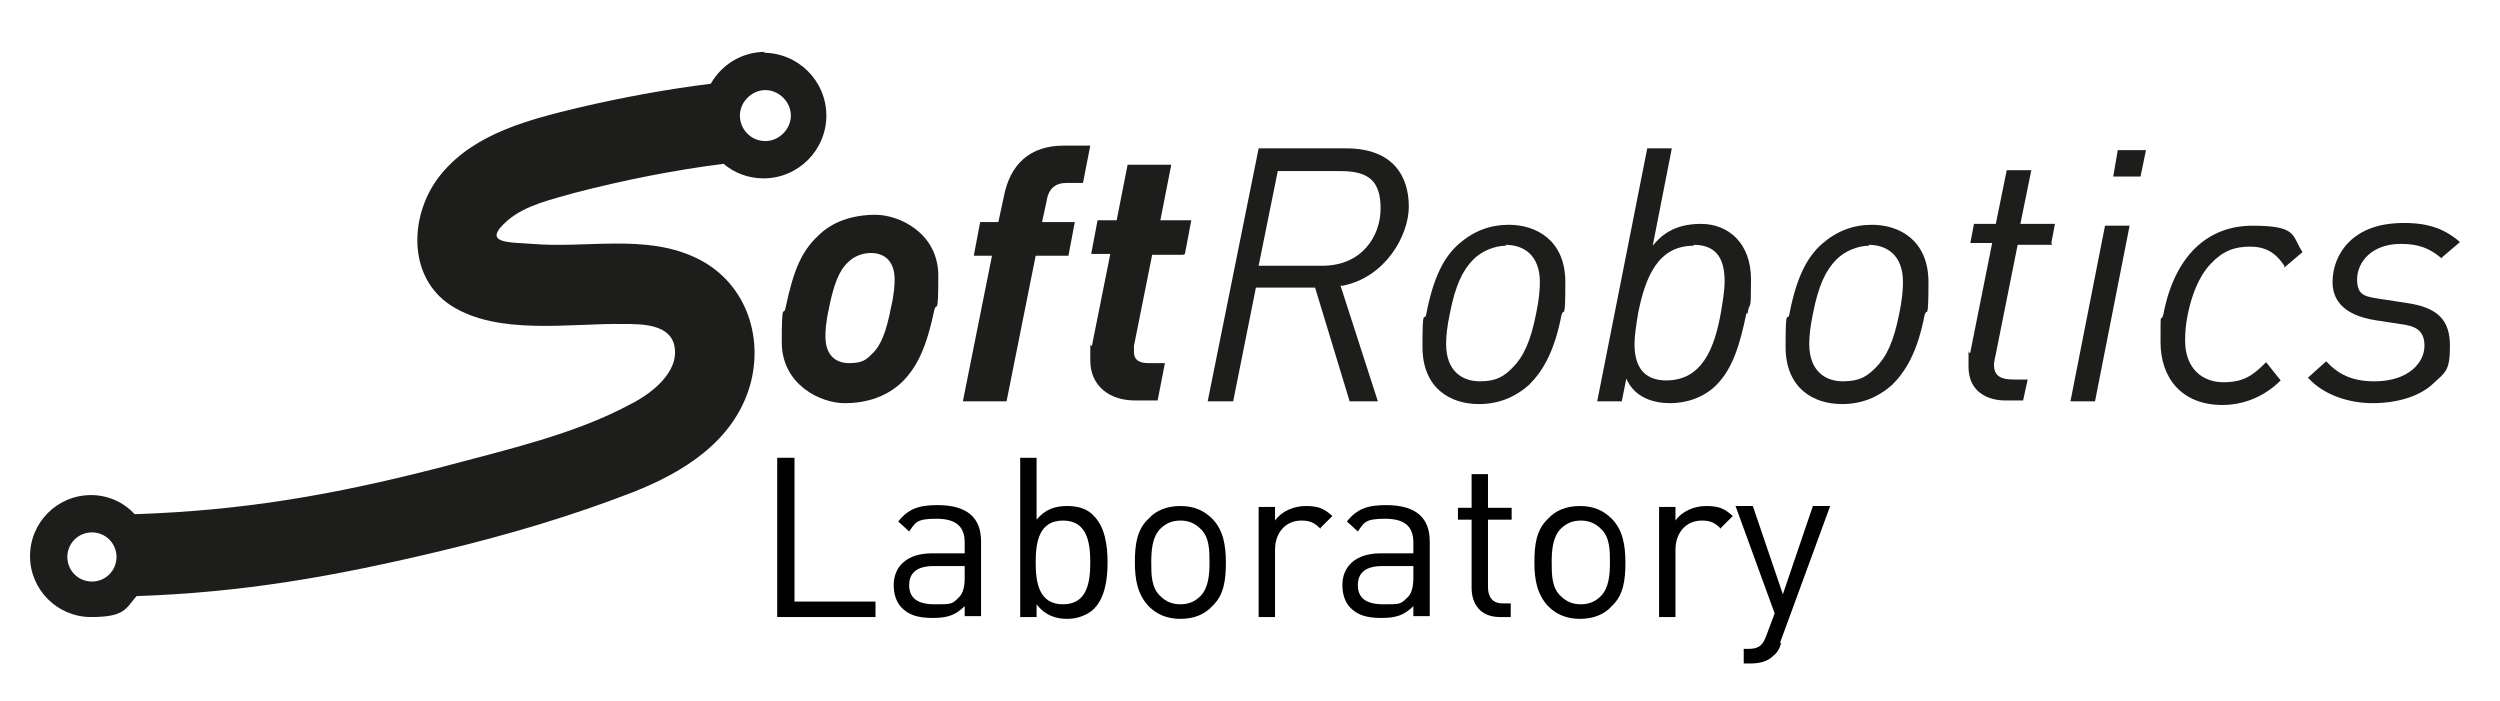
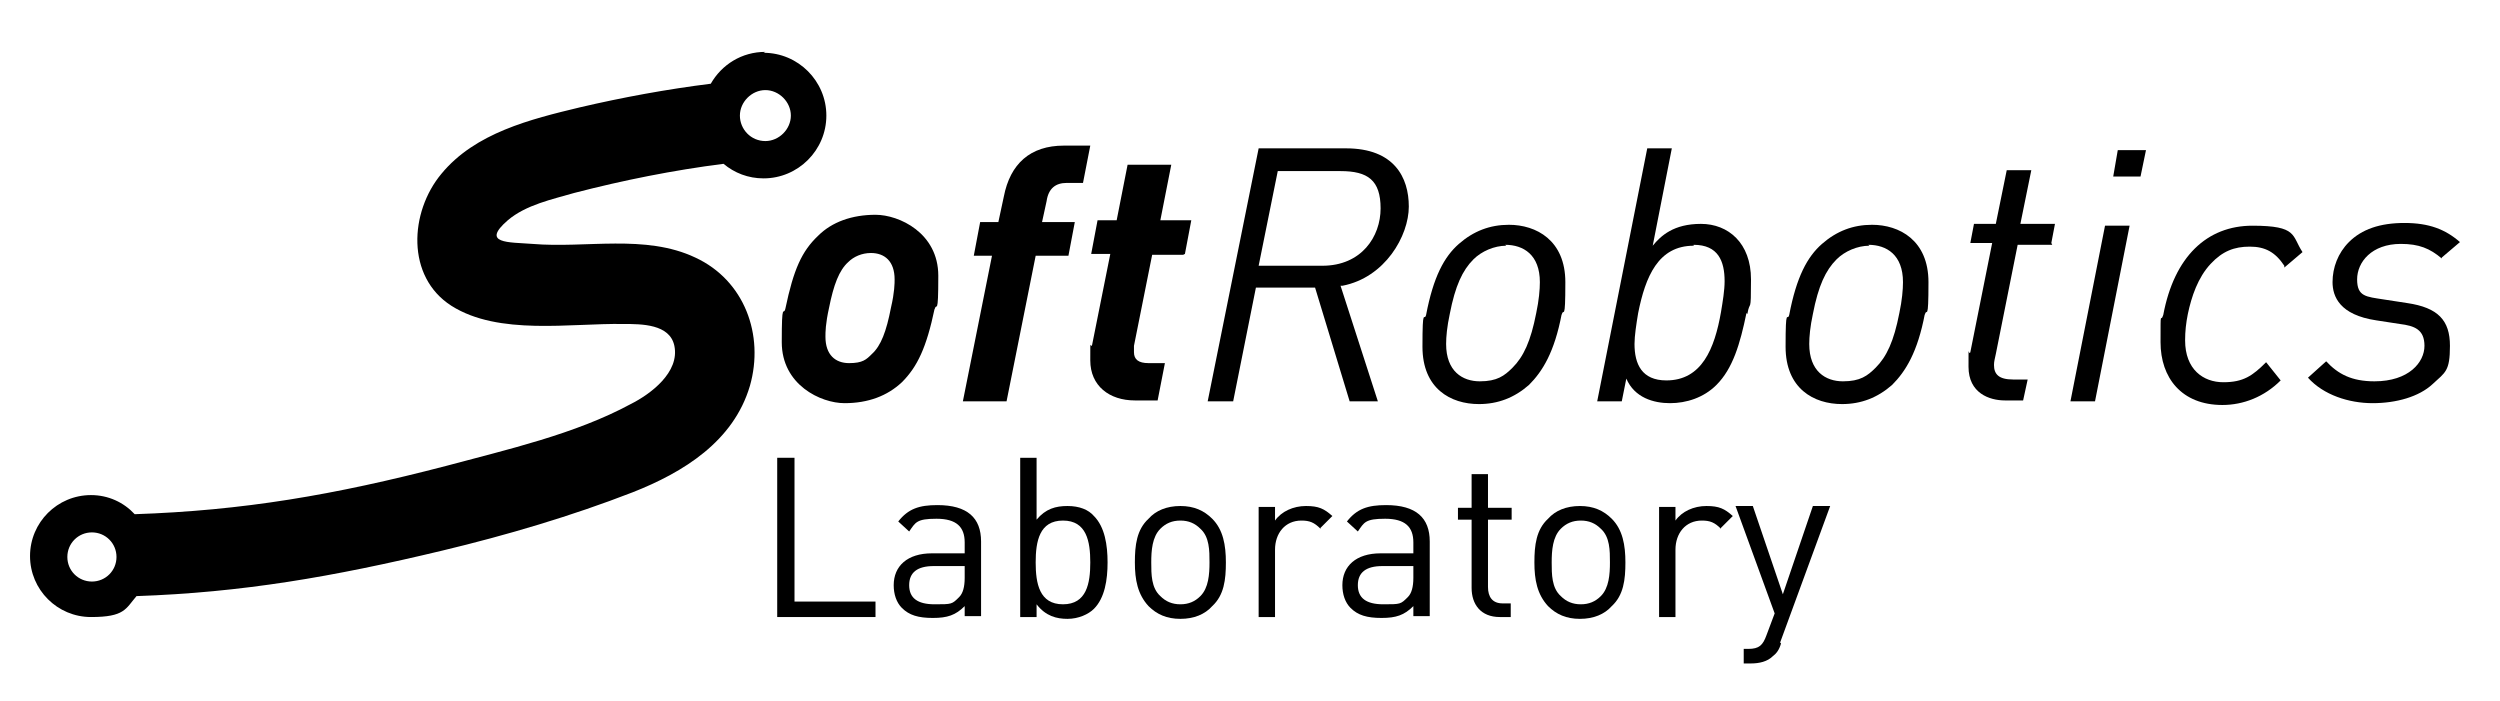
<svg xmlns="http://www.w3.org/2000/svg" version="1.1" viewBox="0 0 274.7 77">
  <defs>
-     <style>
-       .cls-1 {
-         fill: #010101;
-       }
- 
-       .cls-2 {
-         fill: #1d1d1b;
-       }
-     </style>
+     
  </defs>
  <g>
    <g id="Layer_1">
      <g>
        <g>
          <path class="cls-2" d="M102.7,33.9c-.9,4.3-1.9,6.4-3.6,8.1-1.6,1.5-3.7,2.3-6.3,2.3s-6.9-2-6.9-6.7.2-2.8.4-3.7c.9-4.3,1.8-6.3,3.6-8,1.5-1.5,3.7-2.3,6.3-2.3s6.9,2,6.9,6.7-.2,2.8-.4,3.7ZM95.7,27.8c-1,0-1.9.4-2.5,1-1,.9-1.6,2.5-2.1,5-.4,1.8-.4,2.7-.4,3.2,0,2,1.1,2.9,2.6,2.9s1.9-.4,2.5-1c1-.9,1.6-2.5,2.1-5.1.4-1.7.4-2.7.4-3.1,0-2-1.1-2.9-2.6-2.9Z" />
          <path class="cls-2" d="M118.9,20.1h-1.7c-1.2,0-2,.6-2.2,2l-.5,2.3h3.6l-.7,3.7h-3.6l-3.2,16h-4.8l3.2-16h-2l.7-3.7h2l.6-2.8c.7-3.6,2.9-5.6,6.6-5.6h2.9l-.8,4.1Z" />
          <path class="cls-2" d="M130,28h-3.4l-2,10c0,.4,0,.5,0,.7,0,.8.5,1.2,1.6,1.2h1.8l-.8,4.1h-2.5c-2.8,0-4.9-1.6-4.9-4.4s0-1.2.2-1.7l2-10h-2.1l.7-3.7h2.1l1.2-6.1h4.8l-1.2,6.1h3.4l-.7,3.7Z" />
          <path class="cls-2" d="M147.3,31.4l4.1,12.7h-3.1l-3.8-12.5h-6.5l-2.5,12.5h-2.8l5.6-27.8h9.6c5.3,0,6.9,3.2,6.9,6.4s-2.6,7.8-7.3,8.7ZM147.3,18.8h-6.9l-2.1,10.4h7c4.3,0,6.4-3.2,6.4-6.3s-1.4-4.1-4.4-4.1Z" />
          <path class="cls-2" d="M171.6,34.5c-.8,4.2-2.1,6.3-3.6,7.8-1.6,1.4-3.4,2.1-5.5,2.1-3.1,0-6.2-1.7-6.2-6.3s.2-2.7.4-3.5c.8-4.2,2-6.4,3.6-7.8,1.6-1.4,3.4-2.1,5.5-2.1,3,0,6.2,1.7,6.2,6.3s-.2,2.7-.4,3.6ZM165.5,27c-1.3,0-2.7.6-3.6,1.5-1.2,1.2-2,2.9-2.6,6-.3,1.4-.4,2.5-.4,3.3,0,3,1.8,4.1,3.7,4.1s2.7-.6,3.6-1.5c1.2-1.2,2-2.9,2.6-6,.3-1.4.4-2.6.4-3.4,0-3-1.8-4.1-3.8-4.1Z" />
          <path class="cls-2" d="M191.9,34.4c-.7,3.4-1.5,6.1-3.3,7.9-1.4,1.4-3.3,2-5.1,2s-3.9-.6-4.8-2.7l-.5,2.5h-2.7l5.5-27.8h2.7l-2.1,10.7c.9-1.1,2.3-2.4,5.3-2.4s5.5,2.1,5.5,6.1-.1,2.1-.4,3.8ZM186.1,27c-3.9,0-5.3,3.4-6.1,7.4-.2,1.2-.4,2.5-.4,3.4,0,2.2.8,4,3.5,4,3.9,0,5.3-3.5,6-7.5.2-1.2.4-2.4.4-3.4,0-2.2-.7-4-3.4-4Z" />
          <path class="cls-2" d="M211.5,34.5c-.8,4.2-2.1,6.3-3.6,7.8-1.6,1.4-3.4,2.1-5.5,2.1-3.1,0-6.2-1.7-6.2-6.3s.2-2.7.4-3.5c.8-4.2,2-6.4,3.6-7.8,1.6-1.4,3.4-2.1,5.5-2.1,3,0,6.2,1.7,6.2,6.3s-.2,2.7-.4,3.6ZM205.4,27c-1.3,0-2.7.6-3.6,1.5-1.2,1.2-2,2.9-2.6,6-.3,1.4-.4,2.5-.4,3.3,0,3,1.8,4.1,3.7,4.1s2.7-.6,3.6-1.5c1.2-1.2,2-2.9,2.6-6,.3-1.4.4-2.6.4-3.4,0-3-1.8-4.1-3.8-4.1Z" />
          <path class="cls-2" d="M225.5,26.9h-3.8l-2.4,12c-.1.5-.2.8-.2,1.2,0,1,.5,1.6,2.1,1.6h1.6l-.5,2.3h-2c-1.7,0-4-.8-4-3.7s0-1.1.2-1.6l2.4-12h-2.4l.4-2.1h2.4l1.2-5.9h2.7l-1.2,5.9h3.8l-.4,2.1Z" />
          <path class="cls-2" d="M230.2,44.1h-2.7l3.8-19.3h2.7l-3.8,19.3ZM235.3,19.4h-3.1l.5-2.9h3.1l-.6,2.9Z" />
          <path class="cls-2" d="M251,29.2c-1-1.5-2.1-2.1-3.8-2.1s-3,.5-4.3,1.9c-1.4,1.5-2.1,3.6-2.5,5.5-.2,1-.3,1.9-.3,2.9,0,3.2,2,4.6,4.2,4.6s3.2-.7,4.7-2.2l1.6,2c-1.8,1.8-4.1,2.7-6.4,2.7-4.5,0-6.8-3-6.8-6.9s0-2,.3-3c1.2-6.4,4.8-9.8,9.8-9.8s4.3,1.1,5.5,2.9l-2,1.7Z" />
          <path class="cls-2" d="M268.3,28.4c-1.3-1.1-2.5-1.6-4.5-1.6-3.2,0-4.8,2-4.8,3.9s1,1.9,2.9,2.2l2.6.4c3.4.5,4.7,1.9,4.7,4.7s-.5,2.9-1.9,4.2c-1.5,1.4-4,2.1-6.6,2.1s-5.4-.9-7.1-2.8l2-1.8c1.3,1.4,2.8,2.2,5.3,2.2,3.8,0,5.5-2.1,5.5-3.9s-1.1-2.2-2.7-2.4l-2.6-.4c-4-.6-4.8-2.6-4.8-4.2s.6-3.2,1.8-4.4c1.4-1.4,3.4-2.1,6.1-2.1s4.5.7,6.1,2.1l-2,1.7Z" />
        </g>
        <g>
          <path class="cls-1" d="M85.4,67.8v-17.5h1.9v15.8h8.9v1.7h-10.8Z" />
          <path class="cls-1" d="M106,67.8v-1.2c-1,1-1.9,1.3-3.5,1.3s-2.6-.3-3.4-1.1c-.6-.6-.9-1.5-.9-2.5,0-2.1,1.5-3.5,4.2-3.5h3.6v-1.2c0-1.7-.9-2.6-3.1-2.6s-2.3.4-3,1.4l-1.2-1.1c1.1-1.4,2.3-1.8,4.3-1.8,3.3,0,4.8,1.4,4.8,4v8.2h-1.8ZM106,62.2h-3.4c-1.8,0-2.7.7-2.7,2.1s.9,2.1,2.8,2.1,1.9,0,2.7-.8c.4-.4.6-1.1.6-2.1v-1.3Z" />
          <path class="cls-1" d="M120.2,66.9c-.6.6-1.7,1.1-2.9,1.1s-2.4-.3-3.4-1.6v1.4h-1.8v-17.5h1.8v6.8c1-1.2,2.1-1.5,3.4-1.5s2.3.4,2.9,1.1c1.2,1.2,1.5,3.2,1.5,5.1s-.3,3.9-1.5,5.1ZM116.8,57.2c-2.6,0-3,2.3-3,4.6s.4,4.6,3,4.6,3-2.3,3-4.6-.4-4.6-3-4.6Z" />
          <path class="cls-1" d="M133.2,66.6c-.8.9-2,1.4-3.5,1.4s-2.6-.5-3.5-1.4c-1.2-1.3-1.5-2.9-1.5-4.8s.2-3.6,1.5-4.8c.8-.9,2-1.4,3.5-1.4s2.6.5,3.5,1.4c1.2,1.2,1.5,2.9,1.5,4.8s-.2,3.6-1.5,4.8ZM131.9,58.1c-.6-.6-1.3-.9-2.2-.9s-1.6.3-2.2.9c-.9.9-1,2.4-1,3.7s0,2.8,1,3.7c.6.6,1.3.9,2.2.9s1.6-.3,2.2-.9c.9-.9,1-2.4,1-3.7s0-2.8-1-3.7Z" />
          <path class="cls-1" d="M145.1,58.1c-.7-.7-1.2-.9-2.1-.9-1.8,0-2.9,1.4-2.9,3.2v7.4h-1.8v-12.1h1.8v1.5c.7-1,2-1.6,3.4-1.6s2,.3,2.9,1.1l-1.3,1.3Z" />
          <path class="cls-1" d="M155.3,67.8v-1.2c-1,1-1.9,1.3-3.5,1.3s-2.6-.3-3.4-1.1c-.6-.6-.9-1.5-.9-2.5,0-2.1,1.5-3.5,4.2-3.5h3.6v-1.2c0-1.7-.9-2.6-3.1-2.6s-2.3.4-3,1.4l-1.2-1.1c1.1-1.4,2.3-1.8,4.3-1.8,3.3,0,4.8,1.4,4.8,4v8.2h-1.8ZM155.3,62.2h-3.4c-1.8,0-2.7.7-2.7,2.1s.9,2.1,2.8,2.1,1.9,0,2.7-.8c.4-.4.6-1.1.6-2.1v-1.3Z" />
          <path class="cls-1" d="M164.8,67.8c-2.1,0-3.1-1.4-3.1-3.2v-7.5h-1.5v-1.3h1.5v-3.7h1.8v3.7h2.6v1.3h-2.6v7.4c0,1.1.5,1.8,1.6,1.8h.9v1.5h-1.3Z" />
          <path class="cls-1" d="M177.1,66.6c-.8.9-2,1.4-3.5,1.4s-2.6-.5-3.5-1.4c-1.2-1.3-1.5-2.9-1.5-4.8s.2-3.6,1.5-4.8c.8-.9,2-1.4,3.5-1.4s2.6.5,3.5,1.4c1.2,1.2,1.5,2.9,1.5,4.8s-.2,3.6-1.5,4.8ZM175.9,58.1c-.6-.6-1.3-.9-2.2-.9s-1.6.3-2.2.9c-.9.9-1,2.4-1,3.7s0,2.8,1,3.7c.6.6,1.3.9,2.2.9s1.6-.3,2.2-.9c.9-.9,1-2.4,1-3.7s0-2.8-1-3.7Z" />
          <path class="cls-1" d="M189.1,58.1c-.7-.7-1.2-.9-2.1-.9-1.8,0-2.9,1.4-2.9,3.2v7.4h-1.8v-12.1h1.8v1.5c.7-1,2-1.6,3.4-1.6s2,.3,2.9,1.1l-1.3,1.3Z" />
          <path class="cls-1" d="M195.7,70.7c-.2.7-.5,1.1-.9,1.4-.6.6-1.5.8-2.4.8h-.8v-1.6h.5c1.2,0,1.6-.4,2-1.5l.9-2.4-4.3-11.8h1.9l3.3,9.7,3.3-9.7h1.9l-5.5,15Z" />
        </g>
        <path class="cls-2" d="M84.1,5.7c-2.6,0-4.8,1.4-6,3.5-4.8.6-9.7,1.5-14.4,2.6-5.4,1.3-11.5,2.8-15.2,7.3-3.5,4.2-3.9,11.3,1.1,14.5,5.2,3.3,13.1,1.9,18.9,2,2,0,5.1,0,5.6,2.4.6,2.9-2.6,5.3-4.8,6.4-6.1,3.3-13.6,5-20.3,6.8-12.3,3.2-22.3,4.9-34.2,5.3-1.2-1.3-2.9-2.1-4.8-2.1-3.7,0-6.7,3-6.7,6.7s3,6.7,6.7,6.7,3.8-.9,5-2.3c11.6-.4,21.5-2.1,33.6-5,7.1-1.7,14.2-3.8,20.9-6.4,5.6-2.2,11.1-5.6,12.9-11.7,1.6-5.6-.6-11.6-6-14.1-5.5-2.6-12-1-17.9-1.5-2.6-.2-5.7,0-2.7-2.6,2-1.7,4.9-2.3,7.3-3,5.4-1.4,10.9-2.5,16.4-3.2,1.2,1,2.7,1.6,4.4,1.6,3.8,0,6.9-3.1,6.9-6.9s-3.1-6.9-6.9-6.9ZM10.1,63.9c-1.5,0-2.7-1.2-2.7-2.7s1.2-2.7,2.7-2.7,2.7,1.2,2.7,2.7-1.2,2.7-2.7,2.7ZM84.1,15.5c-1.6,0-2.8-1.3-2.8-2.8s1.3-2.8,2.8-2.8,2.8,1.3,2.8,2.8-1.3,2.8-2.8,2.8Z" />
      </g>
    </g>
  </g>
</svg>
